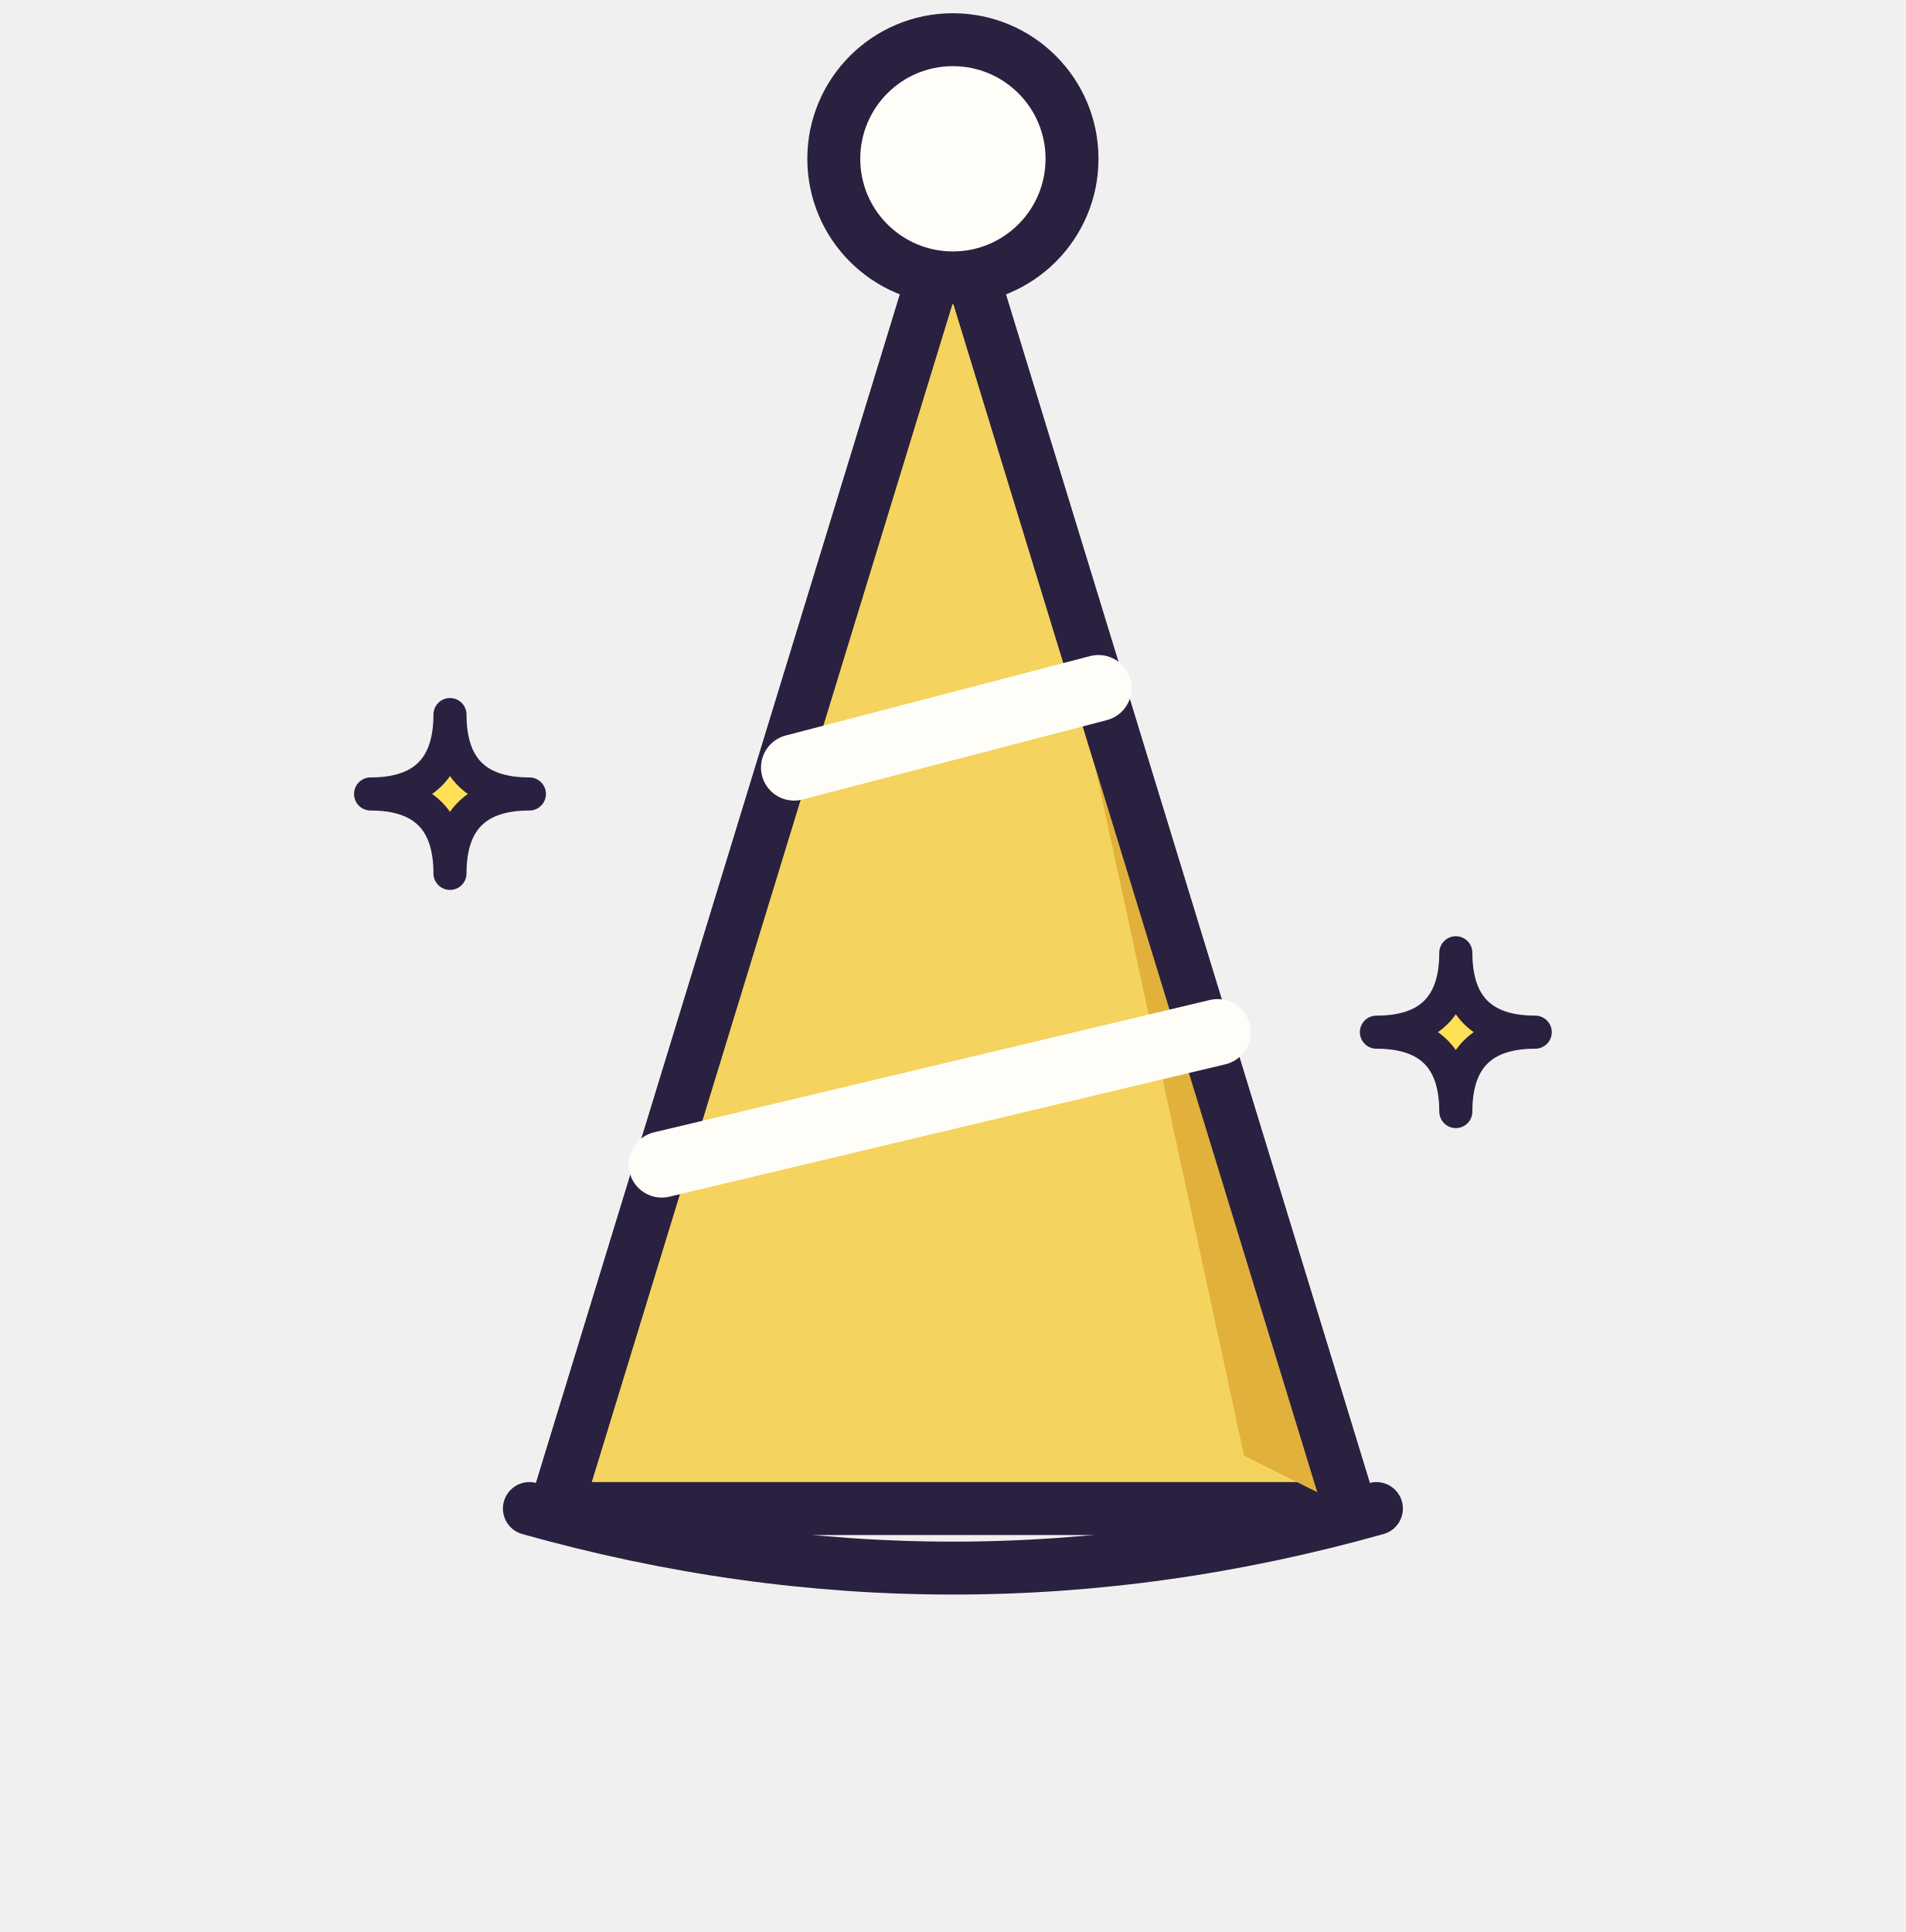
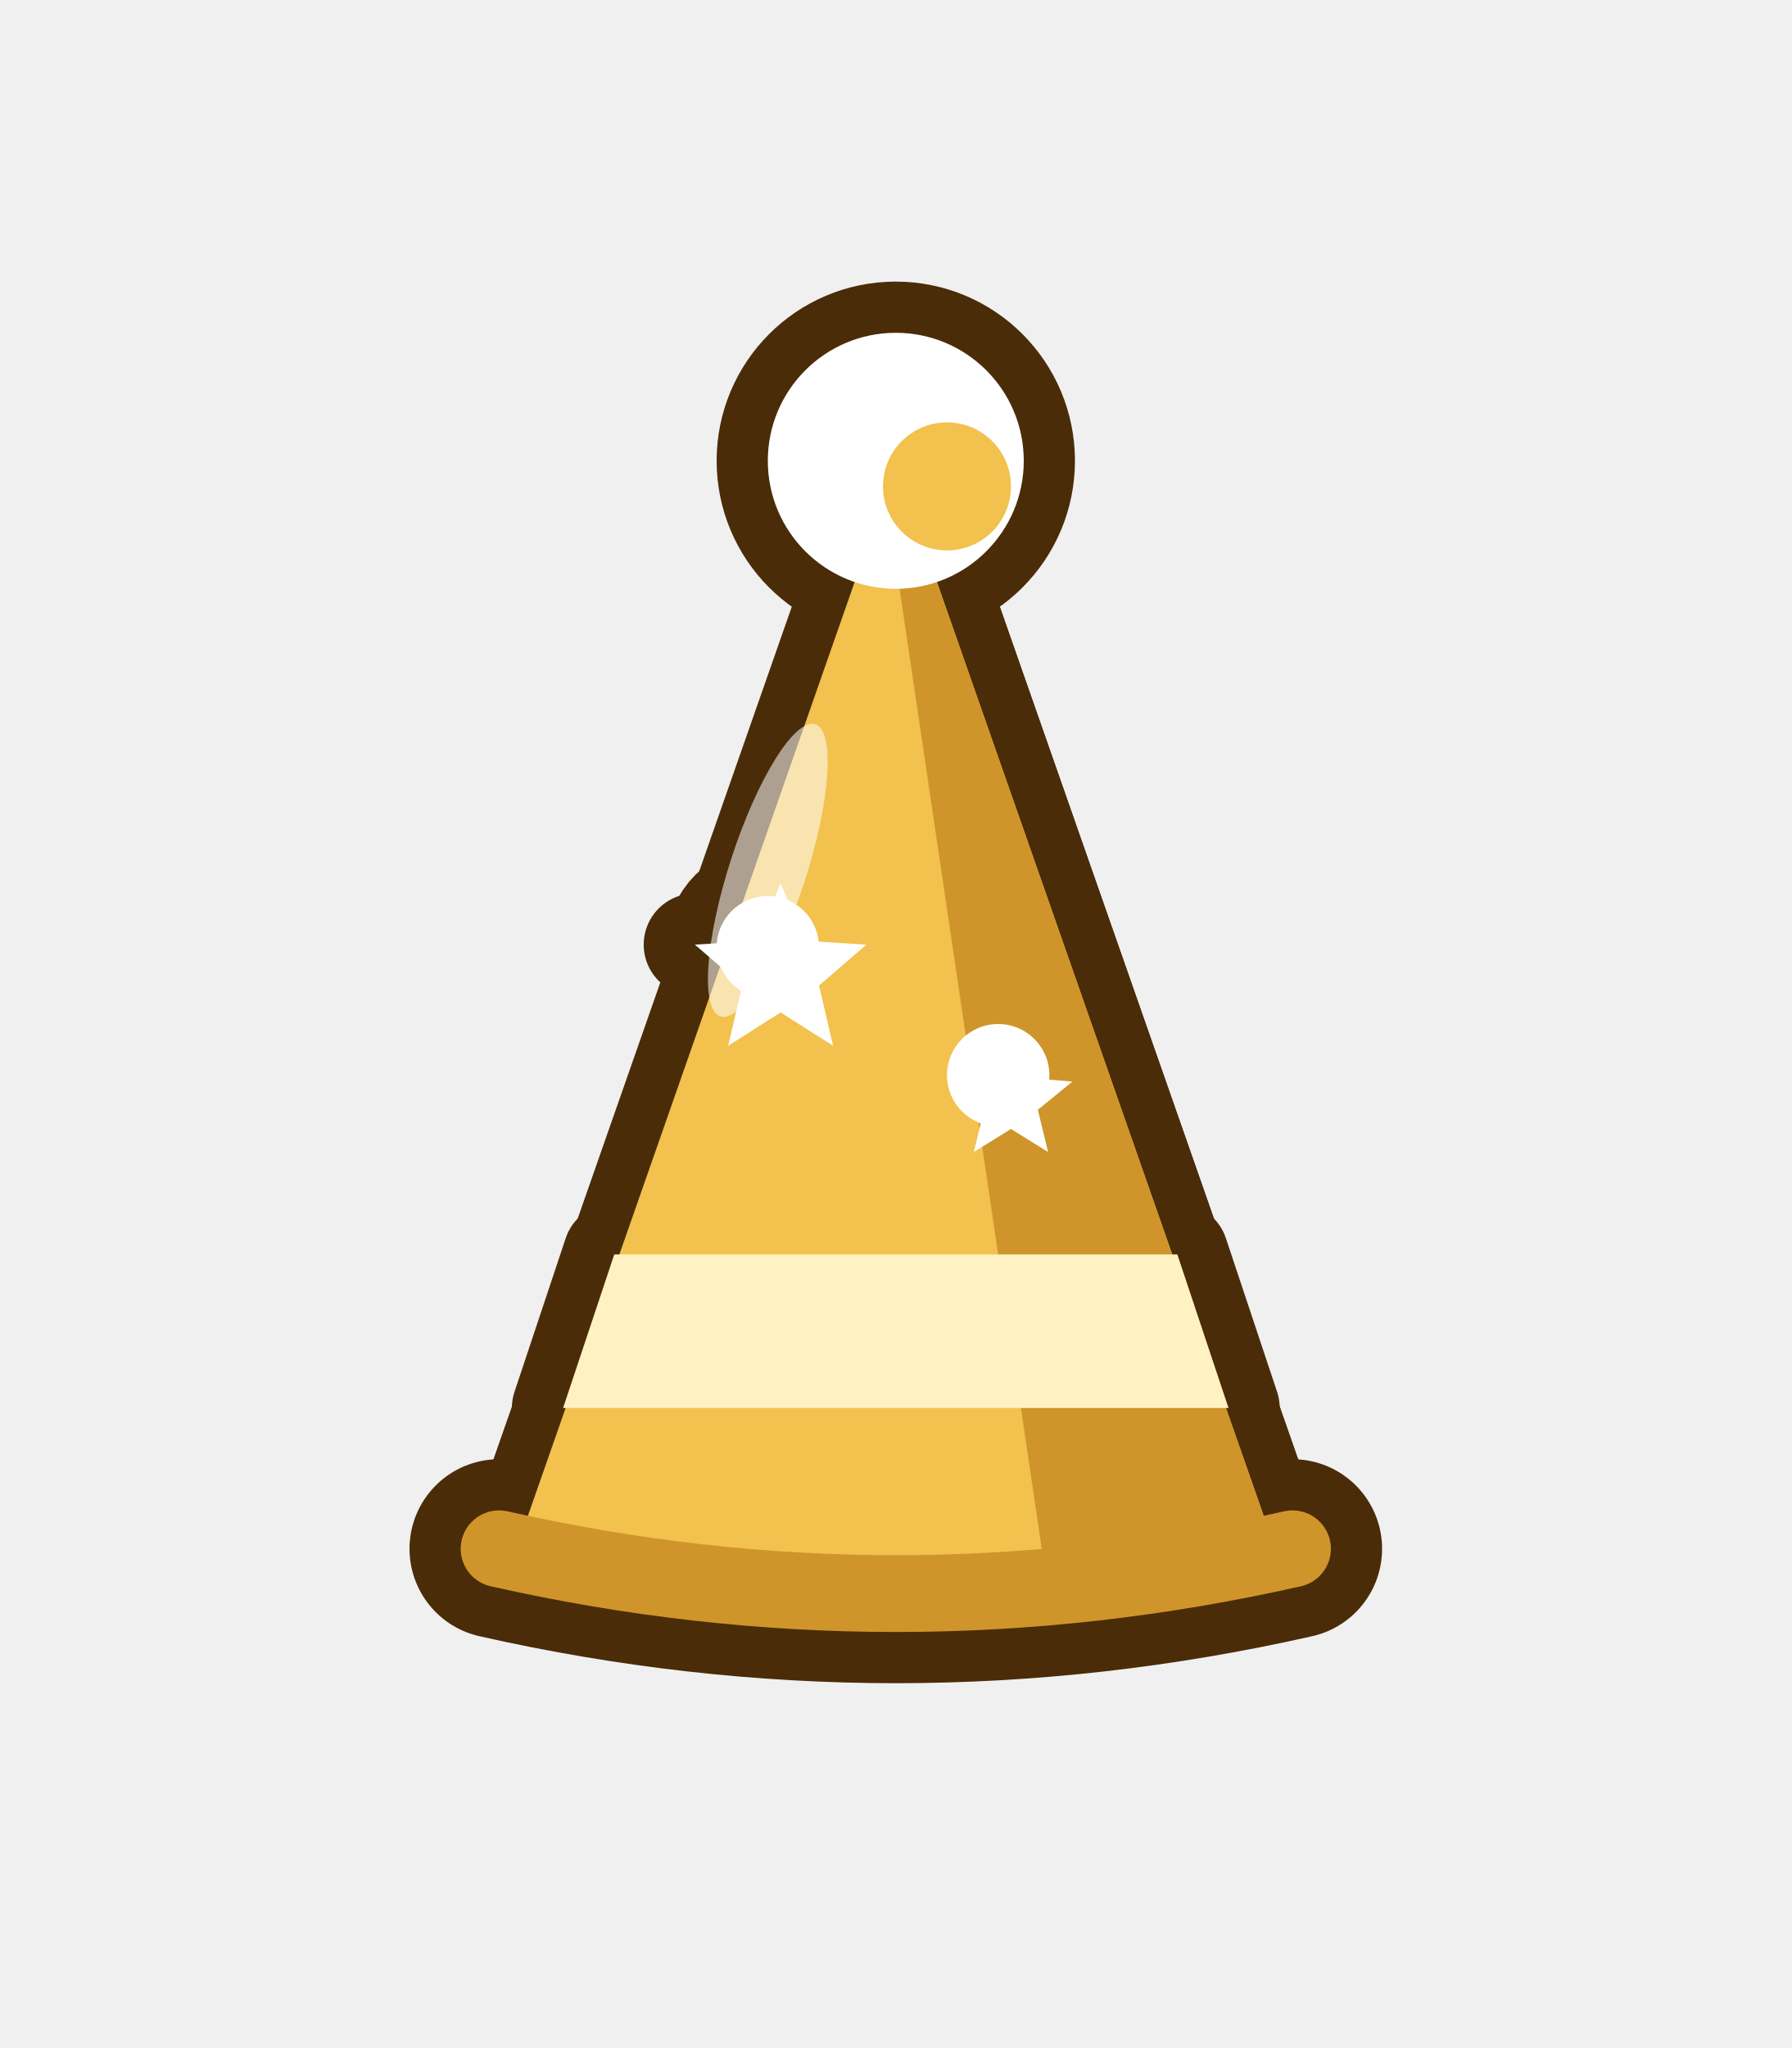
- <svg xmlns="http://www.w3.org/2000/svg" class="cr" viewBox="-72 -114 144 146" aria-label="Chapéu de festa dourado" width="144" height="146">
-   <path class="a" fill="#f4d35e" d="M-30 0 L0 -98 L30 0Z" stroke="rgb(42, 33, 64)" stroke-width="4" stroke-linejoin="round" stroke-linecap="round" />
-   <path fill="#e2b13c" d="M6 -78 L22 -4 L30 0 L0 -98Z" stroke="none" />
-   <path class="a ln" d="M-30 0 L0 -98 L30 0" fill="none" stroke="rgb(42, 33, 64)" stroke-width="4" stroke-linejoin="round" stroke-linecap="round" />
-   <path class="tl s5" stroke="#fffdf7" d="M-22 -26 L20 -36 M-12 -56 L11 -62" fill="none" stroke-width="5" stroke-linejoin="round" stroke-linecap="round" />
-   <circle class="a" fill="#fffdf7" cx="0" cy="-102" r="9" stroke="rgb(42, 33, 64)" stroke-width="4" stroke-linejoin="round" stroke-linecap="round" />
-   <path class="a ln" d="M-32 0 Q0 9 32 0" fill="none" stroke="rgb(42, 33, 64)" stroke-width="4" stroke-linejoin="round" stroke-linecap="round" />
-   <path class="a t" fill="#ffe156" d="M-38 -60 Q-38 -54 -32 -54 Q-38 -54 -38 -48 Q-38 -54 -44 -54 Q-38 -54 -38 -60Z" stroke="rgb(42, 33, 64)" stroke-width="2.5" stroke-linejoin="round" stroke-linecap="round" />
-   <path class="a t" fill="#ffe156" d="M38 -42 Q38 -36 44 -36 Q38 -36 38 -30 Q38 -36 32 -36 Q38 -36 38 -42Z" stroke="rgb(42, 33, 64)" stroke-width="2.5" stroke-linejoin="round" stroke-linecap="round" />
+ <svg xmlns="http://www.w3.org/2000/svg" viewBox="-70 -120 140 160" width="140" height="160">
+   <g class="o">
+     <path stroke="#4a2c08" stroke-width="8.0" stroke-linejoin="round" d="M-30 2 L-2 -78 Q0 -82 2 -78 L30 2 Q0 8 -30 2 Z" fill="#4a2c08" />
+     <path stroke="#4a2c08" stroke-width="8.0" stroke-linejoin="round" d="M2 -78 L30 2 Q20 4 12 5 L0 -76 Z" fill="#4a2c08" />
+     <path stroke="#4a2c08" stroke-width="8.0" stroke-linejoin="round" d="M-22 -22 L22 -22 L26 -10 L-26 -10 Z" fill="#4a2c08" />
+     <circle stroke="#4a2c08" stroke-width="8.0" stroke-linejoin="round" cx="-10" cy="-46" r="4" fill="#4a2c08" />
+     <circle stroke="#4a2c08" stroke-width="8.0" stroke-linejoin="round" cx="8" cy="-36" r="4" fill="#4a2c08" />
+     <polygon stroke="#4a2c08" stroke-width="8.0" stroke-linejoin="round" points="9.0,-39.0 10.3,-35.8 13.8,-35.5 11.1,-33.3 11.9,-30.0 9.0,-31.8 6.1,-30.0 6.9,-33.3 4.2,-35.5 7.7,-35.8" fill="#4a2c08" />
+     <polygon stroke="#4a2c08" stroke-width="8.0" stroke-linejoin="round" points="-9.0,-51.0 -7.1,-46.5 -2.3,-46.2 -6.0,-43.0 -4.9,-38.3 -9.0,-40.9 -13.1,-38.3 -12.0,-43.0 -15.7,-46.2 -10.9,-46.5" fill="#4a2c08" />
+     <path d="M-31 1 Q0 8 31 1" fill="none" stroke="#4a2c08" stroke-width="14.0" stroke-linecap="round" stroke-linejoin="round" />
+     <circle stroke="#4a2c08" stroke-width="8.0" stroke-linejoin="round" cx="0" cy="-84" r="10" fill="#4a2c08" />
+     <circle stroke="#4a2c08" stroke-width="8.0" stroke-linejoin="round" cx="4" cy="-82" r="5" fill="#4a2c08" />
+   </g>
+   <path d="M-30 2 L-2 -78 Q0 -82 2 -78 L30 2 Q0 8 -30 2 Z" fill="#f2c14e" />
+   <path d="M2 -78 L30 2 Q20 4 12 5 L0 -76 Z" fill="#cf952a" />
+   <path d="M-22 -22 L22 -22 L26 -10 L-26 -10 Z" fill="#fff1c2" />
+   <circle cx="-10" cy="-46" r="4" fill="#ffffff" />
+   <circle cx="8" cy="-36" r="4" fill="#ffffff" />
+   <polygon points="9.0,-39.0 10.3,-35.8 13.8,-35.5 11.1,-33.3 11.9,-30.0 9.0,-31.8 6.1,-30.0 6.9,-33.3 4.2,-35.5 7.7,-35.8" fill="#ffffff" />
+   <polygon points="-9.0,-51.0 -7.1,-46.5 -2.3,-46.2 -6.0,-43.0 -4.9,-38.3 -9.0,-40.9 -13.1,-38.3 -12.0,-43.0 -15.7,-46.2 -10.9,-46.5" fill="#ffffff" />
+   <path d="M-31 1 Q0 8 31 1" fill="none" stroke="#cf952a" stroke-width="6" stroke-linecap="round" stroke-linejoin="round" />
+   <circle cx="0" cy="-84" r="10" fill="#ffffff" />
+   <circle cx="4" cy="-82" r="5" fill="#f2c14e" />
+   <ellipse cx="-10" cy="-52" rx="3" ry="12" fill="#ffffff" opacity="0.55" transform="rotate(18 -10 -52)" />
</svg>
